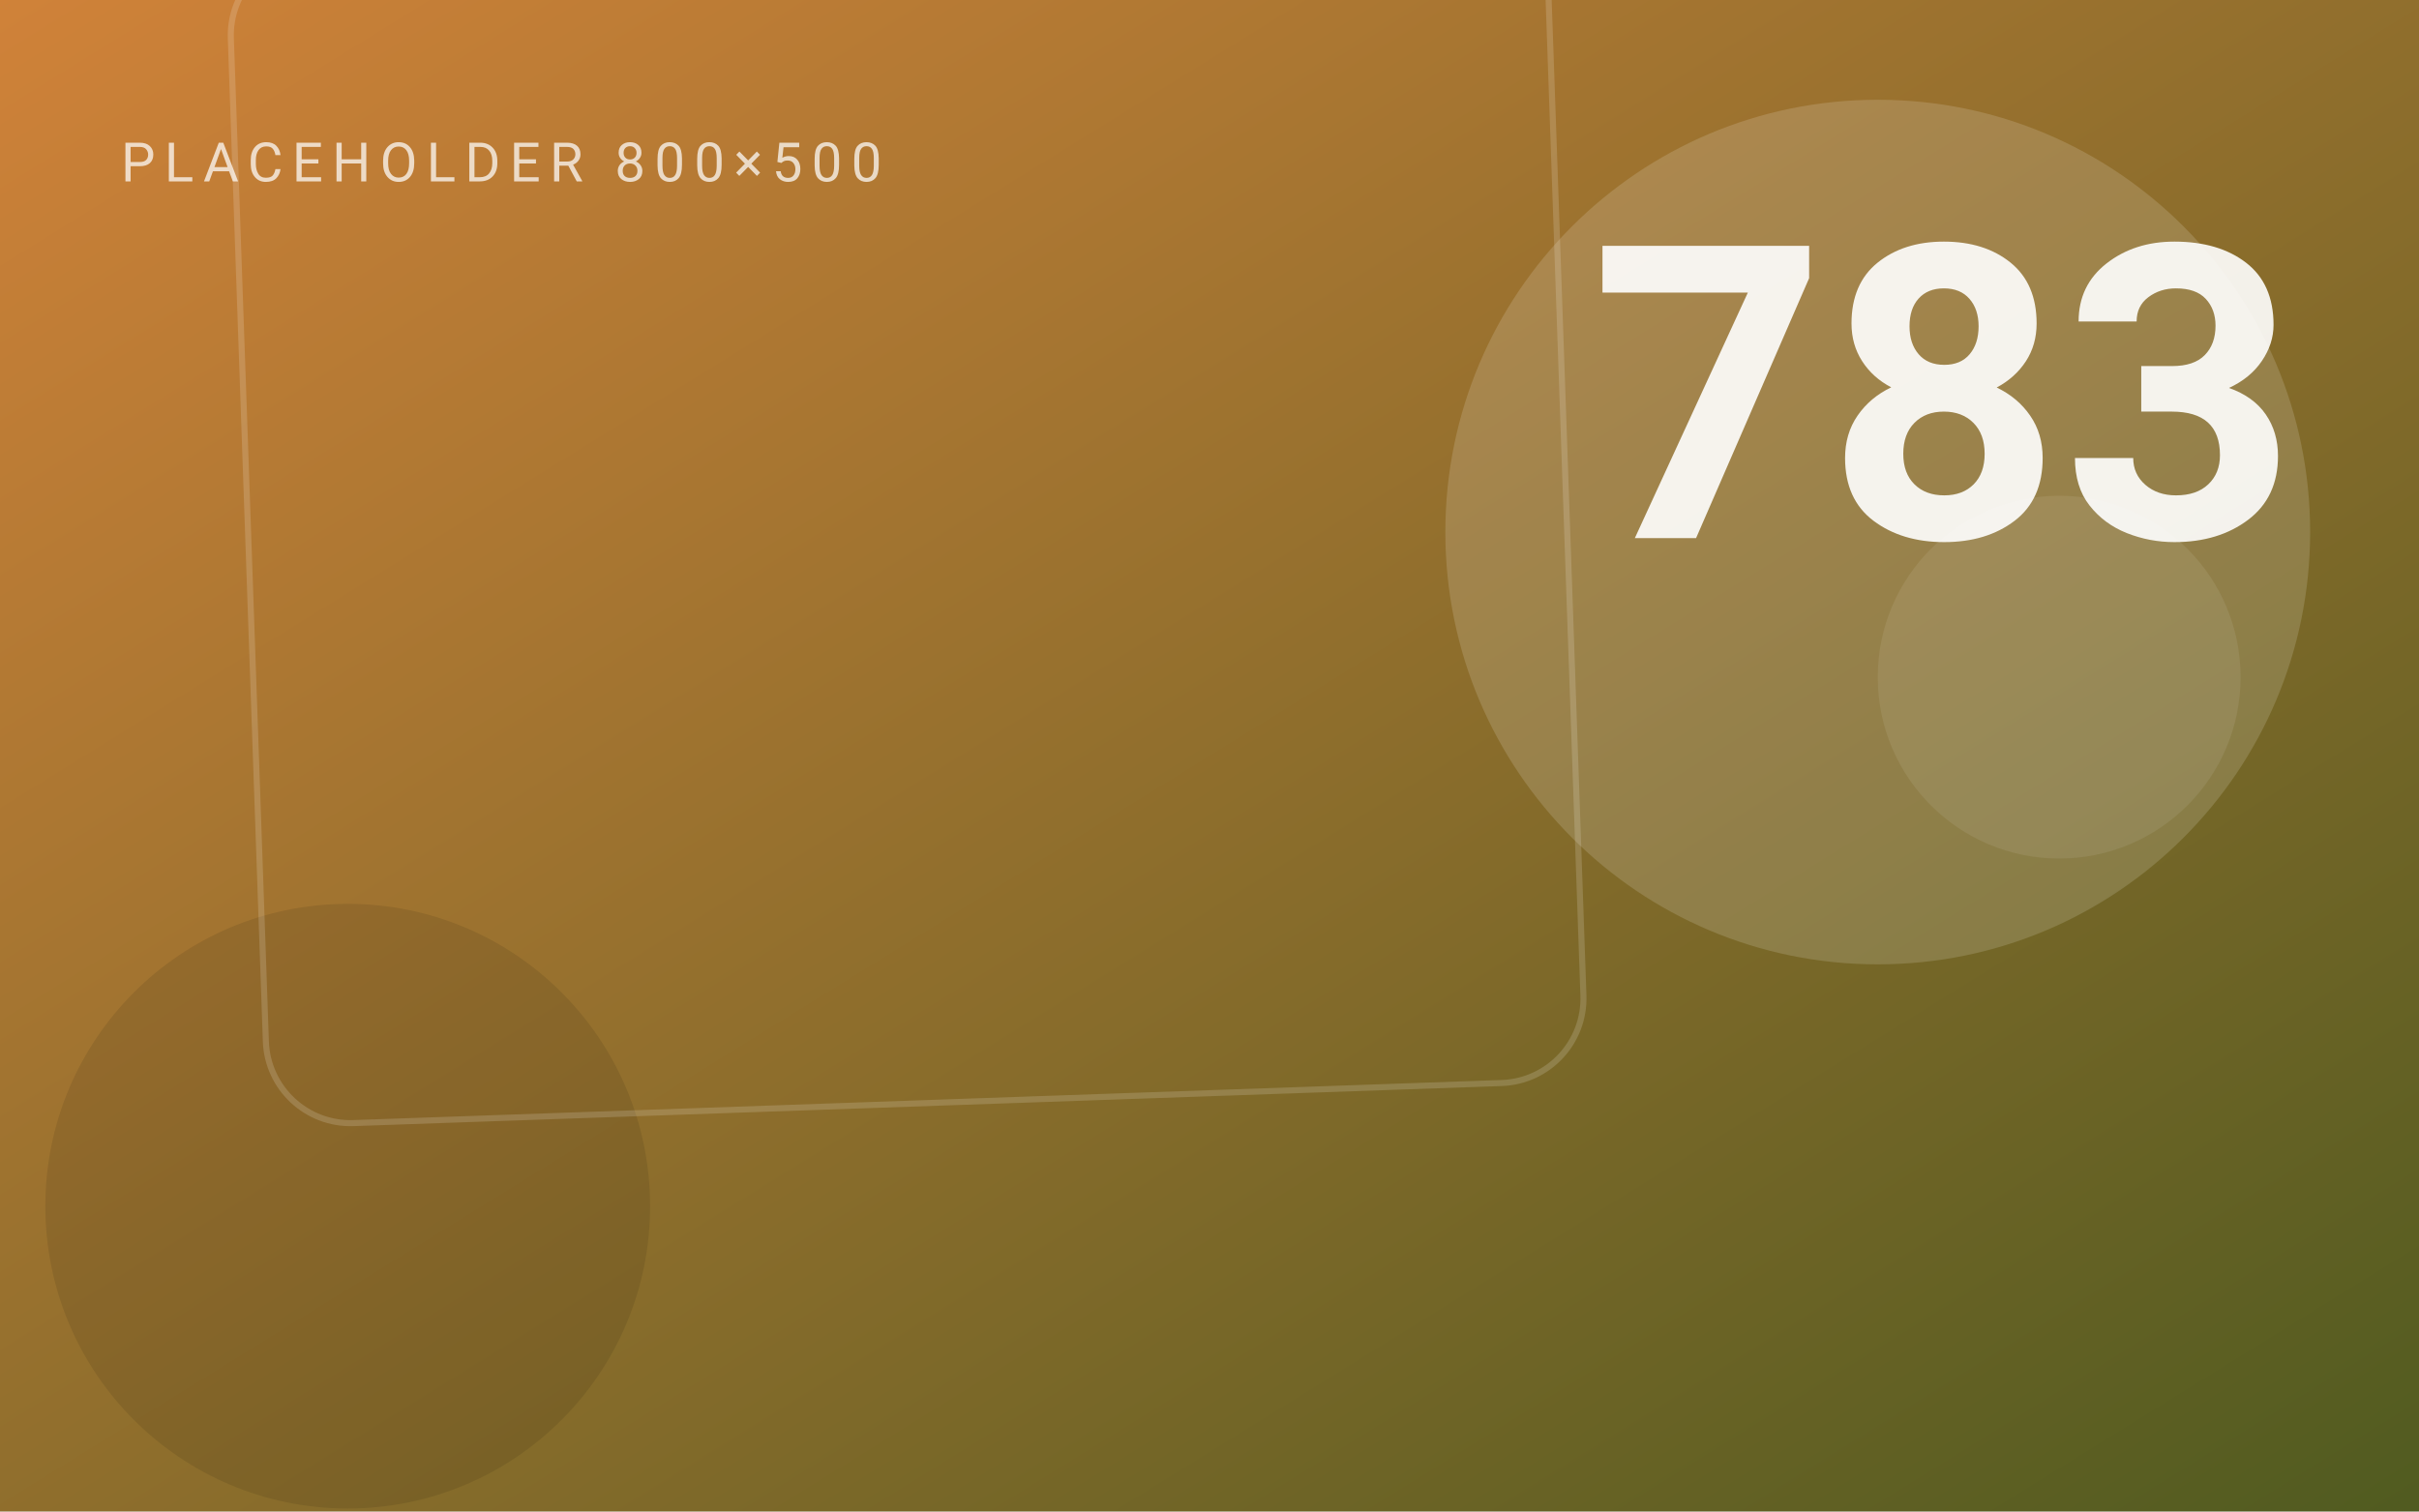
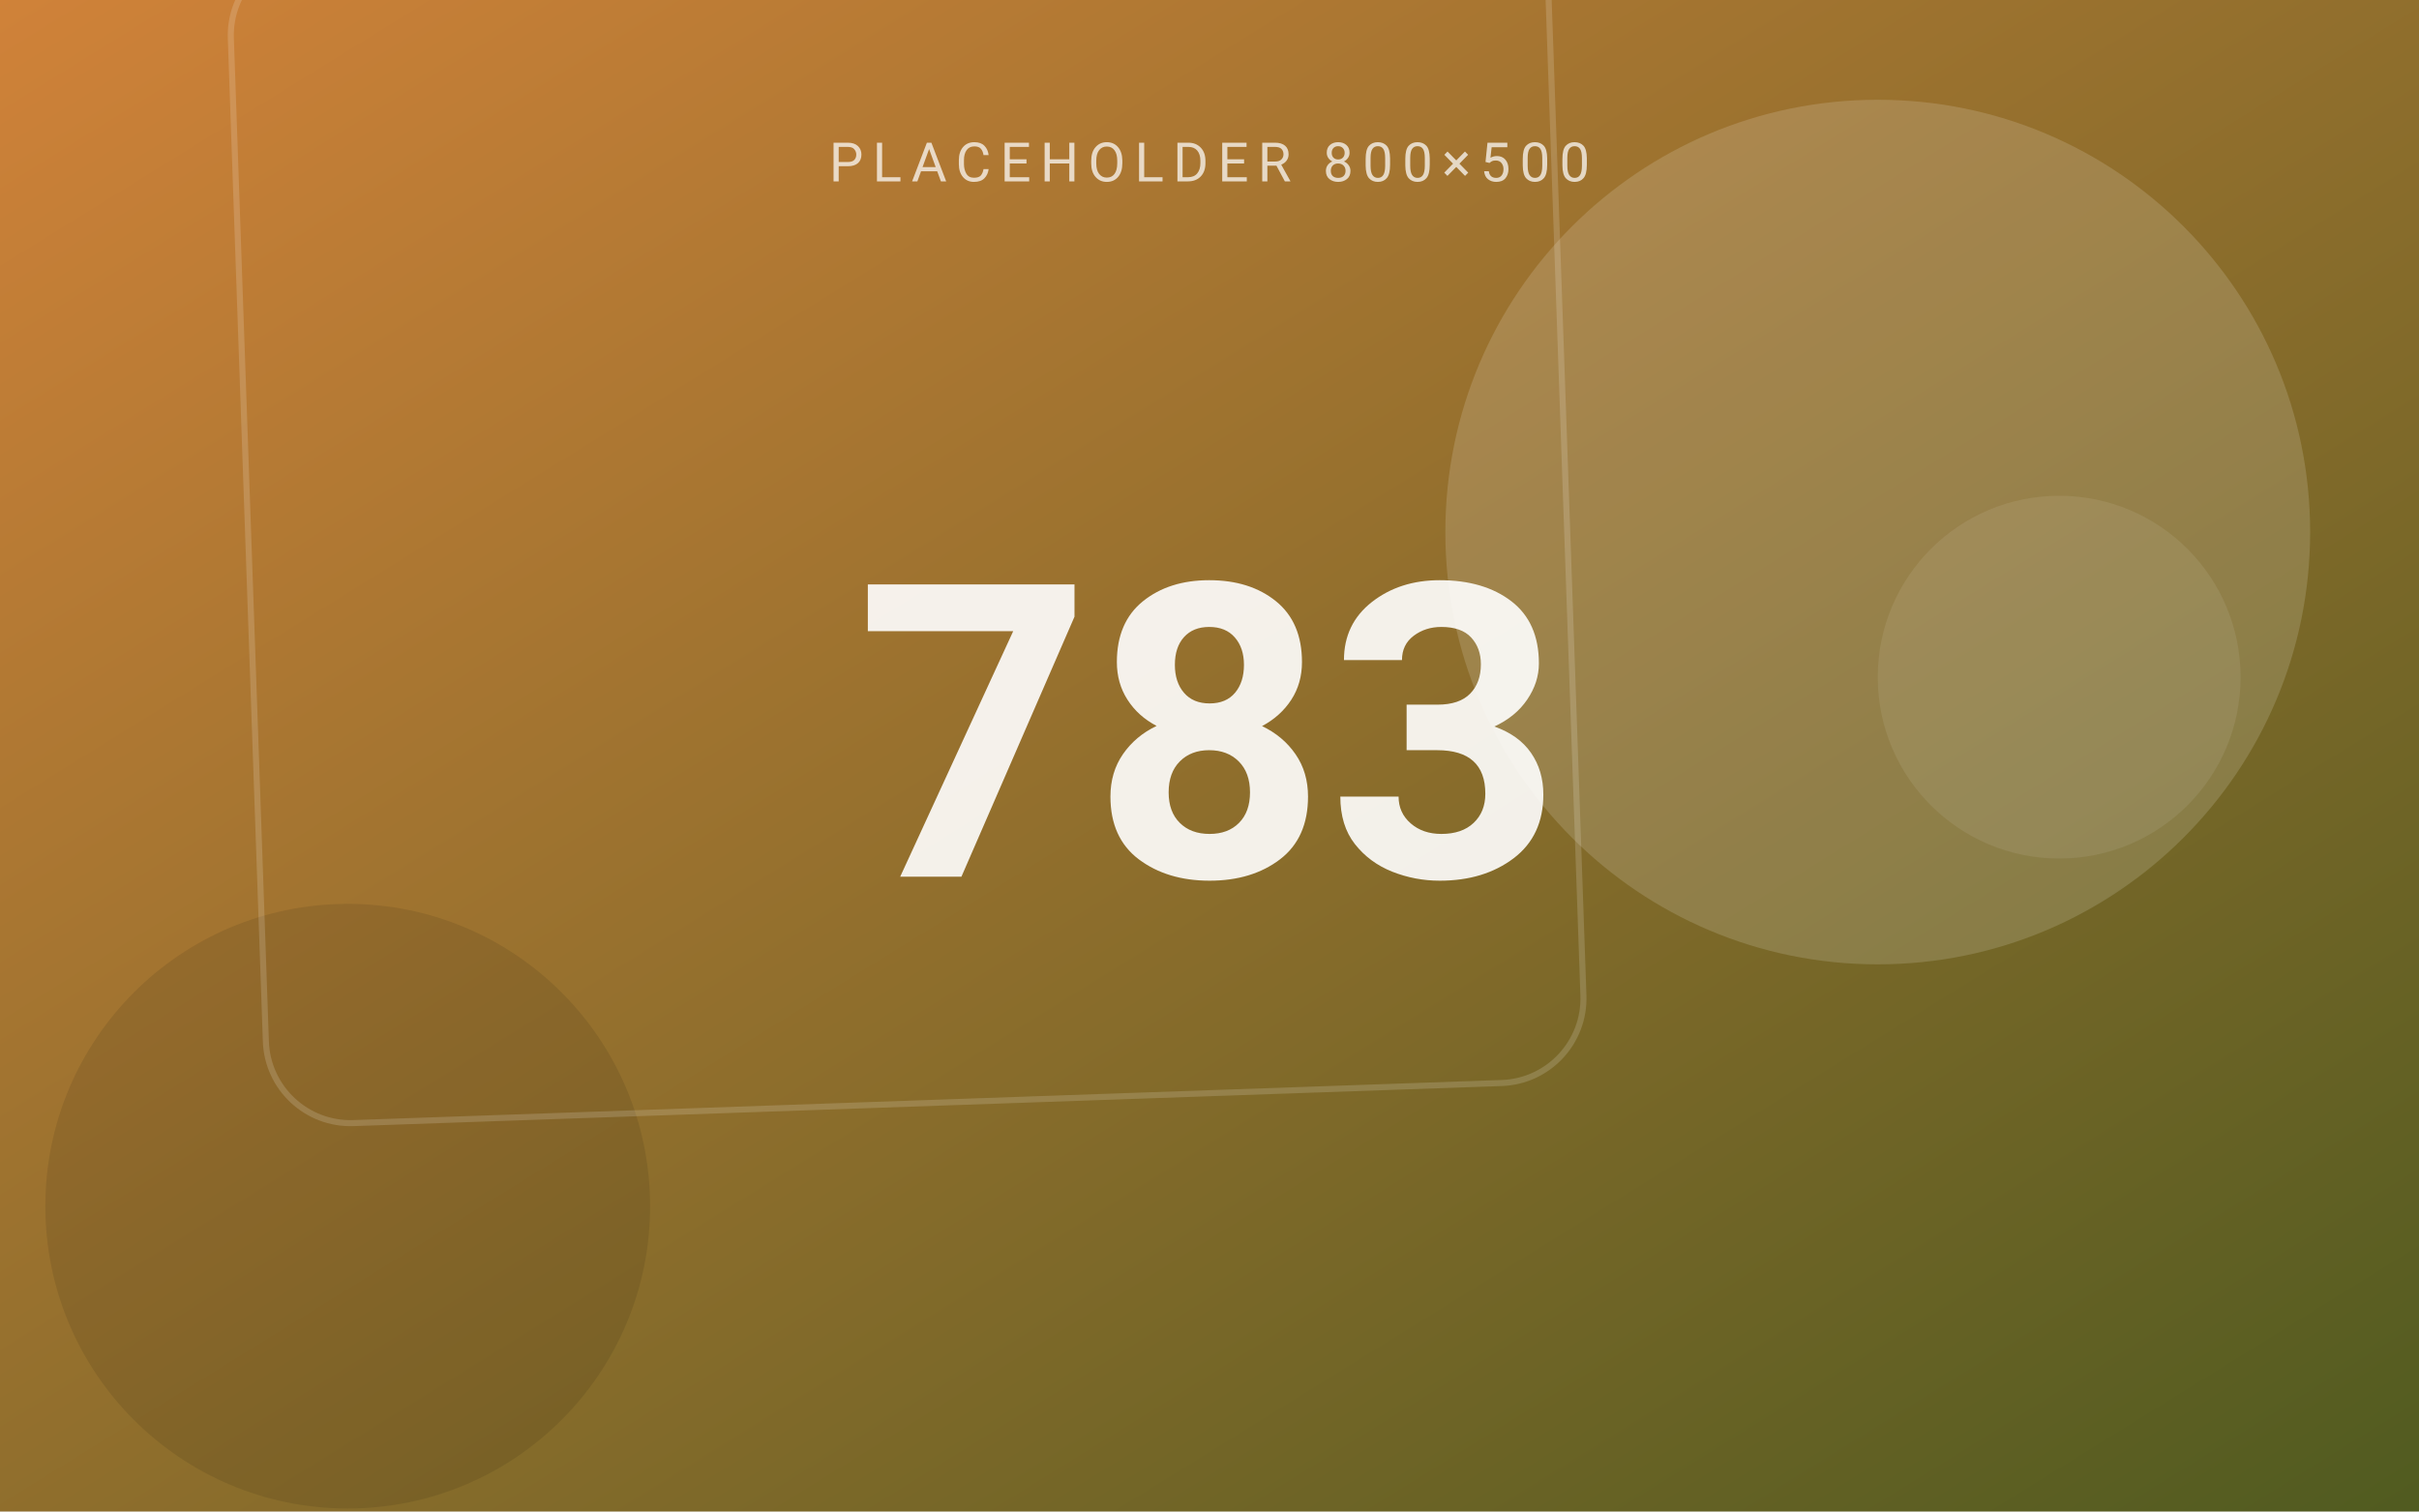
<svg xmlns="http://www.w3.org/2000/svg" width="800" height="500" viewBox="0 0 800 500" role="img">
  <defs>
    <linearGradient id="bg" x1="0" y1="0" x2="1" y2="1">
      <stop offset="0" stop-color="hsl(28.8 62% 52%)" />
      <stop offset="1" stop-color="hsl(70.8 48% 24%)" />
    </linearGradient>
  </defs>
  <rect width="800" height="500" fill="url(#bg)" />
  <circle cx="681" cy="224" r="60" fill="#ffffff" opacity="0.08" />
  <circle cx="115" cy="399" r="100" fill="#000000" opacity="0.09" />
  <circle cx="621" cy="176" r="143" fill="#ffffff" opacity="0.15" />
  <rect x="82" y="-23" width="436" height="388" rx="28" fill="none" stroke="rgba(255,255,255,0.16)" stroke-width="2" transform="rotate(-2 300 171)" />
-   <text x="40" y="60" font-family="ui-sans-serif,system-ui,-apple-system,'Segoe UI',Roboto,sans-serif" font-size="18" letter-spacing="3" fill="rgba(255,255,255,0.72)">PLACEHOLDER 800×500</text>
-   <text x="760" y="178" text-anchor="end" font-family="ui-sans-serif,system-ui,-apple-system,'Segoe UI',Roboto,sans-serif" font-size="136" font-weight="700" fill="rgba(255,255,255,0.9)">783</text>
+   <text x="400" y="60" text-anchor="middle" font-family="ui-sans-serif,system-ui,-apple-system,'Segoe UI',Roboto,sans-serif" font-size="18" letter-spacing="3" fill="rgba(255,255,255,0.72)">PLACEHOLDER 800×500</text>
+   <text x="400" y="290" text-anchor="middle" font-family="ui-sans-serif,system-ui,-apple-system,'Segoe UI',Roboto,sans-serif" font-size="136" font-weight="700" fill="rgba(255,255,255,0.9)">783</text>
</svg>
